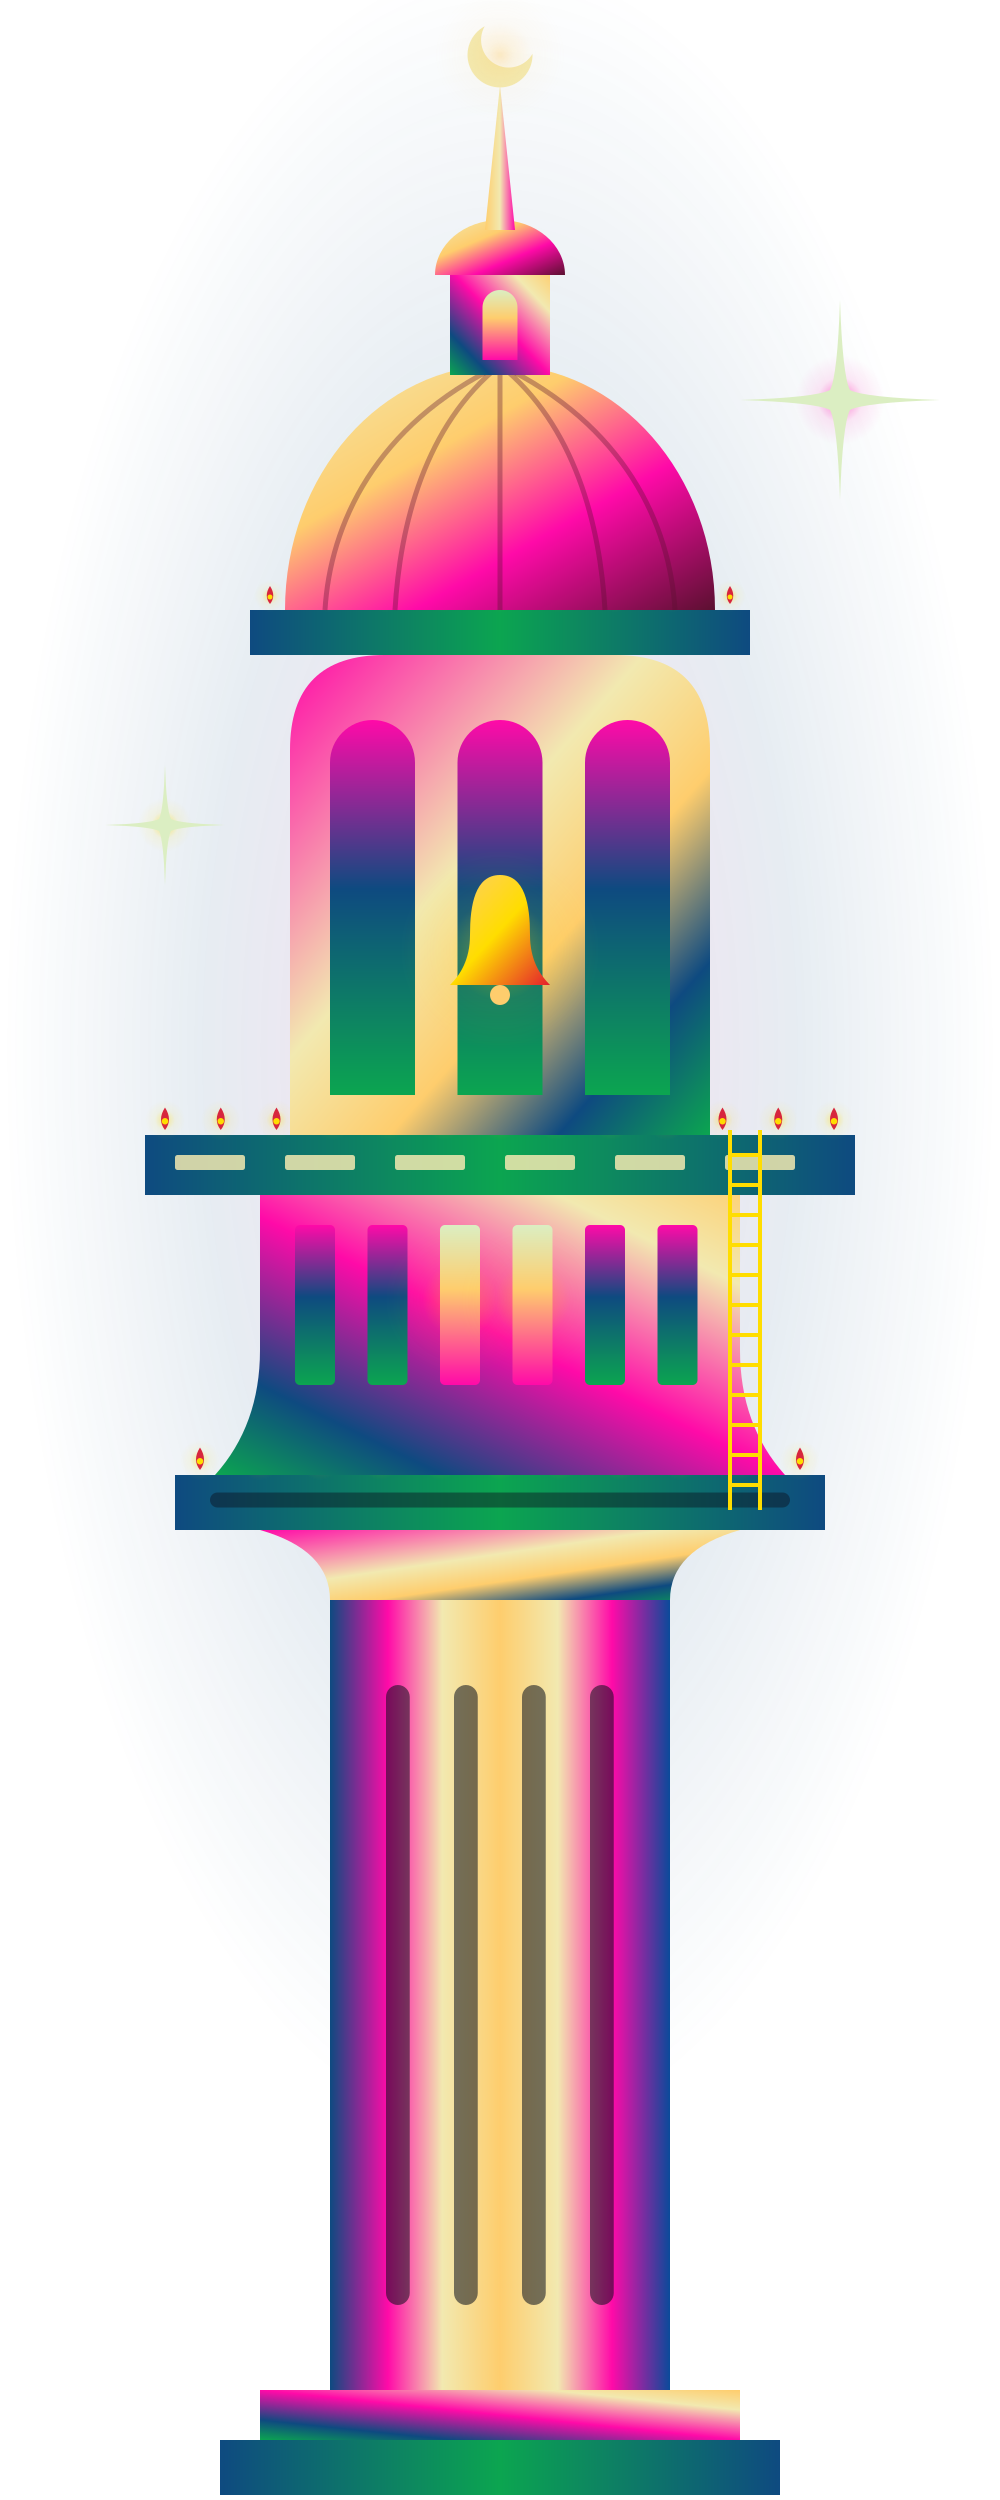
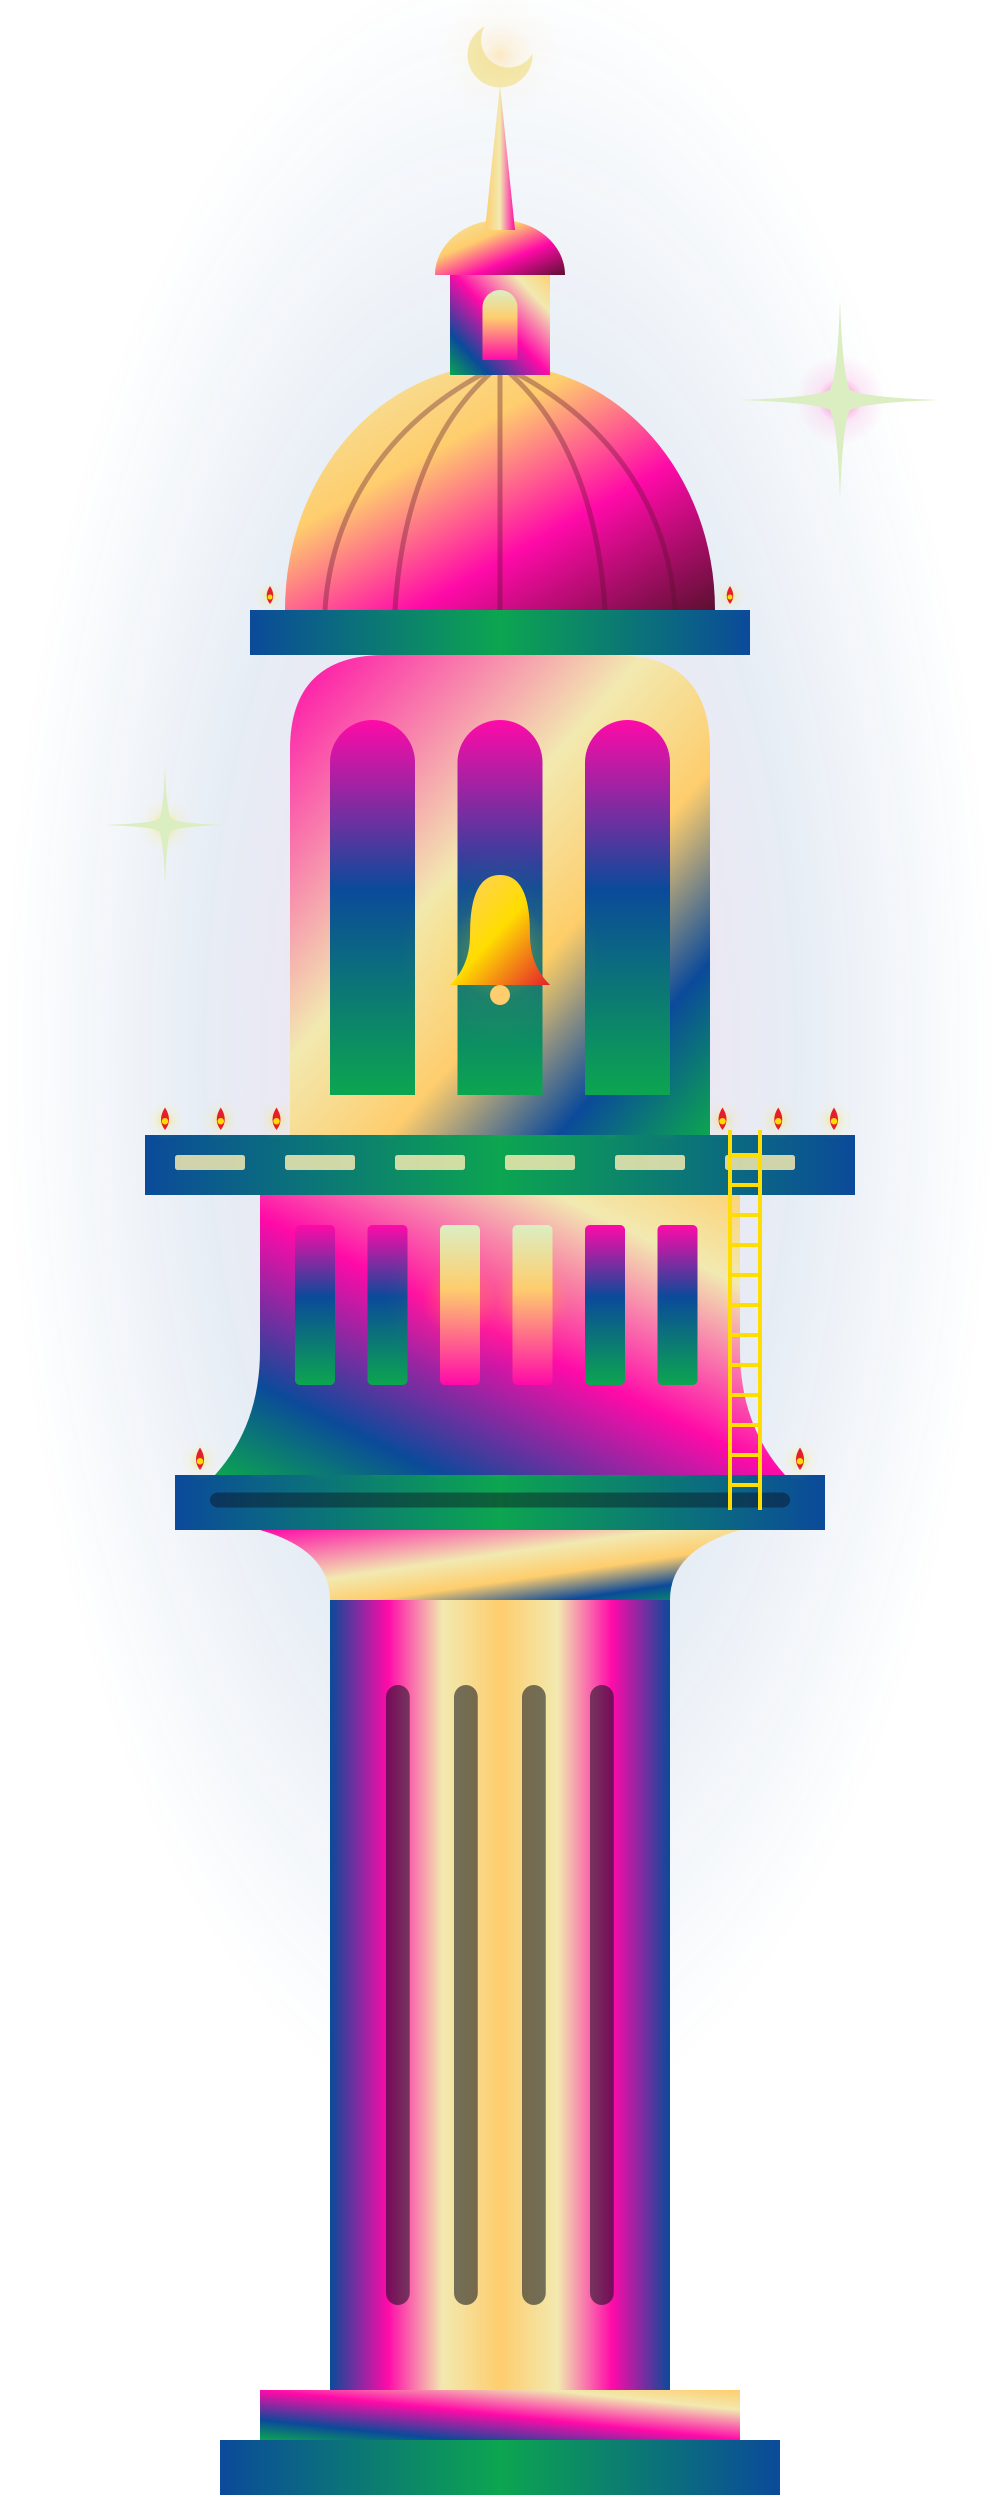
<svg xmlns="http://www.w3.org/2000/svg" viewBox="0 0 400 1000" width="400" height="1000">
  <defs>
    <linearGradient id="utopia-tower-col" x1="0" y1="0" x2="1" y2="0">
-       <stop offset="0" stop-color="#0e4a80" />
+       <stop offset="0" stop-color="#0b4a9a" />
      <stop offset=".17" stop-color="#ff0aa8" />
      <stop offset=".33" stop-color="#f2e9b0" />
      <stop offset=".5" stop-color="#fecd6d" />
      <stop offset=".67" stop-color="#f2e9b0" />
      <stop offset=".83" stop-color="#ff0aa8" />
      <stop offset="1" stop-color="#0b4a9a" />
    </linearGradient>
    <linearGradient id="utopia-tower-body" x1="0" y1="0" x2="1" y2="1">
      <stop offset="0" stop-color="#ff0aa8" />
      <stop offset=".42" stop-color="#f2e9b0" />
      <stop offset=".62" stop-color="#fecd6d" />
-       <stop offset=".82" stop-color="#0e4a80" />
+       <stop offset=".82" stop-color="#0b4a9a" />
      <stop offset="1" stop-color="#0ca550" />
    </linearGradient>
    <linearGradient id="utopia-tower-body2" x1="0" y1="1" x2="1" y2="0">
      <stop offset="0" stop-color="#0ca550" />
-       <stop offset=".2" stop-color="#0e4a80" />
+       <stop offset=".2" stop-color="#0b4a9a" />
      <stop offset=".5" stop-color="#ff0aa8" />
      <stop offset=".8" stop-color="#f2e9b0" />
      <stop offset="1" stop-color="#fecd6d" />
    </linearGradient>
    <linearGradient id="utopia-tower-slab" x1="0" y1="0" x2="1" y2="0">
-       <stop offset="0" stop-color="#0e4a80" />
+       <stop offset="0" stop-color="#0b4a9a" />
      <stop offset=".5" stop-color="#0ca550" />
-       <stop offset="1" stop-color="#0e4a80" />
+       <stop offset="1" stop-color="#0b4a9a" />
    </linearGradient>
    <linearGradient id="utopia-tower-win" x1="0" y1="0" x2="0" y2="1">
      <stop offset="0" stop-color="#ff0aa8" />
-       <stop offset=".45" stop-color="#0e4a80" />
+       <stop offset=".45" stop-color="#0b4a9a" />
      <stop offset="1" stop-color="#0ca550" />
    </linearGradient>
    <linearGradient id="utopia-tower-winglow" x1="0" y1="0" x2="0" y2="1">
      <stop offset="0" stop-color="#dbeec2" />
      <stop offset=".4" stop-color="#fecd6d" />
      <stop offset="1" stop-color="#ff0aa8" />
    </linearGradient>
    <linearGradient id="utopia-tower-dome" x1="0" y1="0" x2="1" y2="1">
      <stop offset="0" stop-color="#f2e9b0" />
      <stop offset=".35" stop-color="#fecd6d" />
      <stop offset=".65" stop-color="#ff0aa8" />
      <stop offset="1" stop-color="#5b1030" />
    </linearGradient>
    <linearGradient id="utopia-tower-dark" x1="0" y1="0" x2="0" y2="1">
      <stop offset="0" stop-color="#5b1030" />
-       <stop offset="1" stop-color="#0e4a80" />
+       <stop offset="1" stop-color="#0b4a9a" />
    </linearGradient>
    <radialGradient id="utopia-tower-back" cx=".5" cy=".5" r=".5">
      <stop offset="0" stop-color="#ff0aa8" stop-opacity=".16" />
-       <stop offset=".6" stop-color="#0e4a80" stop-opacity=".1" />
-       <stop offset="1" stop-color="#0e4a80" stop-opacity="0" />
+       <stop offset=".6" stop-color="#0b4a9a" stop-opacity=".1" />
+       <stop offset="1" stop-color="#0b4a9a" stop-opacity="0" />
    </radialGradient>
    <radialGradient id="utopia-tower-glow-ffdd00-55" cx=".5" cy=".5" r=".5">
      <stop offset="0" stop-color="#ffdd00" stop-opacity=".55" />
      <stop offset=".2" stop-color="#ffdd00" stop-opacity=".28" />
      <stop offset=".5" stop-color="#ffdd00" stop-opacity=".07" />
      <stop offset="1" stop-color="#ffdd00" stop-opacity="0" />
    </radialGradient>
    <radialGradient id="utopia-tower-glow-ffdd00-45" cx=".5" cy=".5" r=".5">
      <stop offset="0" stop-color="#ffdd00" stop-opacity=".45" />
      <stop offset=".2" stop-color="#ffdd00" stop-opacity=".23" />
      <stop offset=".5" stop-color="#ffdd00" stop-opacity=".05" />
      <stop offset="1" stop-color="#ffdd00" stop-opacity="0" />
    </radialGradient>
    <linearGradient id="utopia-tower-bell" x1="0" y1="0" x2="1" y2="1">
      <stop offset="0" stop-color="#fecd6d" />
      <stop offset=".5" stop-color="#ffdd00" />
      <stop offset="1" stop-color="#e41e2d" />
    </linearGradient>
    <linearGradient id="utopia-tower-spire" x1="0" y1="0" x2="1" y2="0">
      <stop offset="0" stop-color="#fecd6d" />
      <stop offset=".5" stop-color="#f2e9b0" />
      <stop offset="1" stop-color="#ff0aa8" />
    </linearGradient>
    <radialGradient id="utopia-tower-glow-fecd6d-40" cx=".5" cy=".5" r=".5">
      <stop offset="0" stop-color="#fecd6d" stop-opacity=".4" />
      <stop offset=".2" stop-color="#fecd6d" stop-opacity=".2" />
      <stop offset=".5" stop-color="#fecd6d" stop-opacity=".05" />
      <stop offset="1" stop-color="#fecd6d" stop-opacity="0" />
    </radialGradient>
    <radialGradient id="utopia-tower-glow-ff0aa8-75" cx=".5" cy=".5" r=".5">
      <stop offset="0" stop-color="#ff0aa8" stop-opacity=".75" />
      <stop offset=".2" stop-color="#ff0aa8" stop-opacity=".38" />
      <stop offset=".5" stop-color="#ff0aa8" stop-opacity=".09" />
      <stop offset="1" stop-color="#ff0aa8" stop-opacity="0" />
    </radialGradient>
    <radialGradient id="utopia-tower-glow-ffdd00-75" cx=".5" cy=".5" r=".5">
      <stop offset="0" stop-color="#ffdd00" stop-opacity=".75" />
      <stop offset=".2" stop-color="#ffdd00" stop-opacity=".38" />
      <stop offset=".5" stop-color="#ffdd00" stop-opacity=".09" />
      <stop offset="1" stop-color="#ffdd00" stop-opacity="0" />
    </radialGradient>
  </defs>
  <ellipse cx="200" cy="420" rx="200" ry="440" fill="url(#utopia-tower-back)" />
  <rect x="88" y="976" width="224" height="22" fill="url(#utopia-tower-slab)" />
  <rect x="104" y="956" width="192" height="20" fill="url(#utopia-tower-body2)" />
  <rect x="132" y="640" width="136" height="316" fill="url(#utopia-tower-col)" />
  <rect x="154.4" y="674" width="9.5" height="248" rx="4.8" fill="#0a0f1c" opacity=".55" />
  <rect x="181.6" y="674" width="9.5" height="248" rx="4.8" fill="#0a0f1c" opacity=".55" />
  <rect x="208.8" y="674" width="9.5" height="248" rx="4.8" fill="#0a0f1c" opacity=".55" />
  <rect x="236" y="674" width="9.5" height="248" rx="4.8" fill="#0a0f1c" opacity=".55" />
  <path d="M104,612H296Q268,620 268,640H132Q132,620 104,612Z" fill="url(#utopia-tower-body)" />
  <rect x="70" y="590" width="260" height="22" fill="url(#utopia-tower-slab)" />
  <rect x="84" y="597" width="232" height="6" rx="3" fill="#0a0f1c" opacity=".45" />
  <circle cx="80" cy="584" r="8" fill="url(#utopia-tower-glow-ffdd00-55)" />
-   <path d="M80,579Q83.2,584 80,588Q76.8,584 80,579Z" fill="#d7263d" />
+   <path d="M80,579Q83.2,584 80,588Q76.8,584 80,579Z" fill="#e41e2d" />
  <circle cx="80" cy="584.5" r="1.3" fill="#ffdd00" />
  <circle cx="104" cy="584" r="8" fill="url(#utopia-tower-glow-ffdd00-55)" />
-   <path d="M104,579Q107.2,584 104,588Q100.8,584 104,579Z" fill="#d7263d" />
+   <path d="M104,579Q107.2,584 104,588Q100.8,584 104,579Z" fill="#e41e2d" />
  <circle cx="104" cy="584.5" r="1.3" fill="#ffdd00" />
  <circle cx="128" cy="584" r="8" fill="url(#utopia-tower-glow-ffdd00-55)" />
-   <path d="M128,579Q131.2,584 128,588Q124.8,584 128,579Z" fill="#d7263d" />
+   <path d="M128,579Q131.2,584 128,588Q124.8,584 128,579Z" fill="#e41e2d" />
  <circle cx="128" cy="584.5" r="1.3" fill="#ffdd00" />
  <circle cx="152" cy="584" r="8" fill="url(#utopia-tower-glow-ffdd00-55)" />
-   <path d="M152,579Q155.2,584 152,588Q148.8,584 152,579Z" fill="#d7263d" />
+   <path d="M152,579Q155.2,584 152,588Q148.8,584 152,579Z" fill="#e41e2d" />
  <circle cx="152" cy="584.5" r="1.3" fill="#ffdd00" />
  <circle cx="176" cy="584" r="8" fill="url(#utopia-tower-glow-ffdd00-55)" />
-   <path d="M176,579Q179.2,584 176,588Q172.8,584 176,579Z" fill="#d7263d" />
+   <path d="M176,579Q179.2,584 176,588Q172.8,584 176,579Z" fill="#e41e2d" />
  <circle cx="176" cy="584.5" r="1.3" fill="#ffdd00" />
  <circle cx="200" cy="584" r="8" fill="url(#utopia-tower-glow-ffdd00-55)" />
-   <path d="M200,579Q203.2,584 200,588Q196.8,584 200,579Z" fill="#d7263d" />
+   <path d="M200,579Q203.2,584 200,588Q196.8,584 200,579Z" fill="#e41e2d" />
  <circle cx="200" cy="584.5" r="1.3" fill="#ffdd00" />
  <circle cx="224" cy="584" r="8" fill="url(#utopia-tower-glow-ffdd00-55)" />
-   <path d="M224,579Q227.2,584 224,588Q220.8,584 224,579Z" fill="#d7263d" />
+   <path d="M224,579Q227.2,584 224,588Q220.8,584 224,579Z" fill="#e41e2d" />
  <circle cx="224" cy="584.5" r="1.3" fill="#ffdd00" />
  <circle cx="248" cy="584" r="8" fill="url(#utopia-tower-glow-ffdd00-55)" />
-   <path d="M248,579Q251.2,584 248,588Q244.8,584 248,579Z" fill="#d7263d" />
+   <path d="M248,579Q251.2,584 248,588Q244.8,584 248,579Z" fill="#e41e2d" />
  <circle cx="248" cy="584.5" r="1.3" fill="#ffdd00" />
  <circle cx="272" cy="584" r="8" fill="url(#utopia-tower-glow-ffdd00-55)" />
-   <path d="M272,579Q275.2,584 272,588Q268.8,584 272,579Z" fill="#d7263d" />
+   <path d="M272,579Q275.2,584 272,588Q268.8,584 272,579Z" fill="#e41e2d" />
  <circle cx="272" cy="584.5" r="1.3" fill="#ffdd00" />
  <circle cx="296" cy="584" r="8" fill="url(#utopia-tower-glow-ffdd00-55)" />
-   <path d="M296,579Q299.2,584 296,588Q292.8,584 296,579Z" fill="#d7263d" />
+   <path d="M296,579Q299.2,584 296,588Q292.8,584 296,579Z" fill="#e41e2d" />
  <circle cx="296" cy="584.5" r="1.3" fill="#ffdd00" />
  <circle cx="320" cy="584" r="8" fill="url(#utopia-tower-glow-ffdd00-55)" />
-   <path d="M320,579Q323.2,584 320,588Q316.8,584 320,579Z" fill="#d7263d" />
+   <path d="M320,579Q323.2,584 320,588Q316.8,584 320,579Z" fill="#e41e2d" />
  <circle cx="320" cy="584.5" r="1.3" fill="#ffdd00" />
  <path d="M86,590Q104,570 104,540V478H296V540Q296,570 314,590Z" fill="url(#utopia-tower-body2)" />
  <rect x="118" y="490" width="16" height="64" rx="2" fill="url(#utopia-tower-win)" />
  <rect x="147" y="490" width="16" height="64" rx="2" fill="url(#utopia-tower-win)" />
  <circle cx="184" cy="520" r="30" fill="url(#utopia-tower-glow-ffdd00-45)" />
  <rect x="176" y="490" width="16" height="64" rx="2" fill="url(#utopia-tower-winglow)" />
  <circle cx="213" cy="520" r="30" fill="url(#utopia-tower-glow-ffdd00-45)" />
  <rect x="205" y="490" width="16" height="64" rx="2" fill="url(#utopia-tower-winglow)" />
  <rect x="234" y="490" width="16" height="64" rx="2" fill="url(#utopia-tower-win)" />
  <rect x="263" y="490" width="16" height="64" rx="2" fill="url(#utopia-tower-win)" />
  <rect x="58" y="454" width="284" height="24" fill="url(#utopia-tower-slab)" />
  <g fill="#f2e9b0" opacity=".85">
    <rect x="70" y="462" width="28" height="6" rx="1" />
    <rect x="114" y="462" width="28" height="6" rx="1" />
    <rect x="158" y="462" width="28" height="6" rx="1" />
    <rect x="202" y="462" width="28" height="6" rx="1" />
    <rect x="246" y="462" width="28" height="6" rx="1" />
    <rect x="290" y="462" width="28" height="6" rx="1" />
  </g>
  <circle cx="66" cy="448" r="8" fill="url(#utopia-tower-glow-ffdd00-55)" />
-   <path d="M66,443Q69.2,448 66,452Q62.8,448 66,443Z" fill="#d7263d" />
+   <path d="M66,443Q69.2,448 66,452Q62.8,448 66,443Z" fill="#e41e2d" />
  <circle cx="66" cy="448.5" r="1.3" fill="#ffdd00" />
  <circle cx="88.3" cy="448" r="8" fill="url(#utopia-tower-glow-ffdd00-55)" />
-   <path d="M88.3,443Q91.5,448 88.3,452Q85.1,448 88.3,443Z" fill="#d7263d" />
+   <path d="M88.3,443Q91.5,448 88.3,452Q85.1,448 88.3,443Z" fill="#e41e2d" />
  <circle cx="88.3" cy="448.5" r="1.3" fill="#ffdd00" />
  <circle cx="110.6" cy="448" r="8" fill="url(#utopia-tower-glow-ffdd00-55)" />
-   <path d="M110.6,443Q113.8,448 110.6,452Q107.4,448 110.6,443Z" fill="#d7263d" />
+   <path d="M110.6,443Q113.8,448 110.6,452Q107.4,448 110.6,443Z" fill="#e41e2d" />
  <circle cx="110.6" cy="448.5" r="1.3" fill="#ffdd00" />
  <circle cx="132.9" cy="448" r="8" fill="url(#utopia-tower-glow-ffdd00-55)" />
-   <path d="M132.9,443Q136.1,448 132.9,452Q129.7,448 132.9,443Z" fill="#d7263d" />
+   <path d="M132.9,443Q136.1,448 132.9,452Q129.7,448 132.9,443Z" fill="#e41e2d" />
  <circle cx="132.9" cy="448.5" r="1.3" fill="#ffdd00" />
  <circle cx="155.2" cy="448" r="8" fill="url(#utopia-tower-glow-ffdd00-55)" />
-   <path d="M155.2,443Q158.4,448 155.2,452Q152,448 155.2,443Z" fill="#d7263d" />
+   <path d="M155.2,443Q158.4,448 155.2,452Q152,448 155.2,443Z" fill="#e41e2d" />
  <circle cx="155.2" cy="448.5" r="1.3" fill="#ffdd00" />
  <circle cx="177.5" cy="448" r="8" fill="url(#utopia-tower-glow-ffdd00-55)" />
-   <path d="M177.5,443Q180.7,448 177.5,452Q174.3,448 177.5,443Z" fill="#d7263d" />
+   <path d="M177.5,443Q180.7,448 177.5,452Q174.3,448 177.5,443Z" fill="#e41e2d" />
  <circle cx="177.5" cy="448.5" r="1.3" fill="#ffdd00" />
  <circle cx="199.8" cy="448" r="8" fill="url(#utopia-tower-glow-ffdd00-55)" />
-   <path d="M199.8,443Q203,448 199.8,452Q196.6,448 199.8,443Z" fill="#d7263d" />
+   <path d="M199.8,443Q203,448 199.8,452Q196.6,448 199.8,443Z" fill="#e41e2d" />
  <circle cx="199.8" cy="448.5" r="1.3" fill="#ffdd00" />
  <circle cx="222.1" cy="448" r="8" fill="url(#utopia-tower-glow-ffdd00-55)" />
-   <path d="M222.1,443Q225.3,448 222.1,452Q218.9,448 222.1,443Z" fill="#d7263d" />
+   <path d="M222.1,443Q225.3,448 222.1,452Q218.9,448 222.1,443Z" fill="#e41e2d" />
  <circle cx="222.1" cy="448.5" r="1.3" fill="#ffdd00" />
  <circle cx="244.4" cy="448" r="8" fill="url(#utopia-tower-glow-ffdd00-55)" />
-   <path d="M244.4,443Q247.6,448 244.4,452Q241.2,448 244.4,443Z" fill="#d7263d" />
+   <path d="M244.4,443Q247.6,448 244.4,452Q241.2,448 244.4,443Z" fill="#e41e2d" />
  <circle cx="244.4" cy="448.5" r="1.3" fill="#ffdd00" />
  <circle cx="266.7" cy="448" r="8" fill="url(#utopia-tower-glow-ffdd00-55)" />
-   <path d="M266.7,443Q269.9,448 266.7,452Q263.5,448 266.7,443Z" fill="#d7263d" />
+   <path d="M266.7,443Q269.9,448 266.7,452Q263.5,448 266.7,443Z" fill="#e41e2d" />
  <circle cx="266.7" cy="448.5" r="1.3" fill="#ffdd00" />
  <circle cx="289" cy="448" r="8" fill="url(#utopia-tower-glow-ffdd00-55)" />
-   <path d="M289,443Q292.2,448 289,452Q285.8,448 289,443Z" fill="#d7263d" />
+   <path d="M289,443Q292.2,448 289,452Q285.8,448 289,443Z" fill="#e41e2d" />
  <circle cx="289" cy="448.5" r="1.3" fill="#ffdd00" />
  <circle cx="311.3" cy="448" r="8" fill="url(#utopia-tower-glow-ffdd00-55)" />
-   <path d="M311.3,443Q314.5,448 311.3,452Q308.1,448 311.3,443Z" fill="#d7263d" />
+   <path d="M311.3,443Q314.5,448 311.3,452Q308.1,448 311.3,443Z" fill="#e41e2d" />
  <circle cx="311.3" cy="448.5" r="1.3" fill="#ffdd00" />
  <circle cx="333.6" cy="448" r="8" fill="url(#utopia-tower-glow-ffdd00-55)" />
-   <path d="M333.6,443Q336.8,448 333.6,452Q330.4,448 333.6,443Z" fill="#d7263d" />
+   <path d="M333.6,443Q336.8,448 333.6,452Q330.4,448 333.6,443Z" fill="#e41e2d" />
  <circle cx="333.6" cy="448.5" r="1.3" fill="#ffdd00" />
  <path d="M116,454V300Q116,262 154,262H246Q284,262 284,300V454Z" fill="url(#utopia-tower-body)" />
  <path d="M132,438V305A17,17 0 0 1 166,305V438Z" fill="url(#utopia-tower-win)" />
  <path d="M183,438V305A17,17 0 0 1 217,305V438Z" fill="url(#utopia-tower-win)" />
  <path d="M234,438V305A17,17 0 0 1 268,305V438Z" fill="url(#utopia-tower-win)" />
  <circle cx="200" cy="380" r="40" fill="url(#utopia-tower-glow-ffdd00-55)" />
  <path d="M200,350C190,350 188,362 188,374C188,384 184,390 180,394H220C216,390 212,384 212,374C212,362 210,350 200,350Z" fill="url(#utopia-tower-bell)" />
  <circle cx="200" cy="398" r="4" fill="#fecd6d" />
  <rect x="100" y="244" width="200" height="18" fill="url(#utopia-tower-slab)" />
  <circle cx="108" cy="238.4" r="6.4" fill="url(#utopia-tower-glow-ffdd00-55)" />
-   <path d="M108,234.4Q110.6,238.4 108,241.6Q105.4,238.4 108,234.4Z" fill="#d7263d" />
+   <path d="M108,234.4Q110.6,238.4 108,241.6Q105.4,238.4 108,234.4Z" fill="#e41e2d" />
  <circle cx="108" cy="238.8" r="1" fill="#ffdd00" />
  <circle cx="131" cy="238.4" r="6.4" fill="url(#utopia-tower-glow-ffdd00-55)" />
-   <path d="M131,234.4Q133.6,238.4 131,241.6Q128.4,238.4 131,234.4Z" fill="#d7263d" />
+   <path d="M131,234.4Q133.6,238.4 131,241.6Q128.4,238.4 131,234.4Z" fill="#e41e2d" />
  <circle cx="131" cy="238.8" r="1" fill="#ffdd00" />
  <circle cx="154" cy="238.4" r="6.4" fill="url(#utopia-tower-glow-ffdd00-55)" />
-   <path d="M154,234.4Q156.6,238.4 154,241.6Q151.4,238.4 154,234.4Z" fill="#d7263d" />
+   <path d="M154,234.4Q156.6,238.4 154,241.6Q151.4,238.4 154,234.4Z" fill="#e41e2d" />
  <circle cx="154" cy="238.8" r="1" fill="#ffdd00" />
  <circle cx="177" cy="238.4" r="6.4" fill="url(#utopia-tower-glow-ffdd00-55)" />
-   <path d="M177,234.4Q179.6,238.4 177,241.6Q174.4,238.4 177,234.4Z" fill="#d7263d" />
+   <path d="M177,234.4Q179.6,238.4 177,241.6Q174.4,238.4 177,234.4Z" fill="#e41e2d" />
  <circle cx="177" cy="238.8" r="1" fill="#ffdd00" />
  <circle cx="200" cy="238.4" r="6.4" fill="url(#utopia-tower-glow-ffdd00-55)" />
-   <path d="M200,234.4Q202.6,238.4 200,241.6Q197.4,238.4 200,234.4Z" fill="#d7263d" />
+   <path d="M200,234.4Q202.6,238.4 200,241.6Q197.4,238.4 200,234.4Z" fill="#e41e2d" />
  <circle cx="200" cy="238.8" r="1" fill="#ffdd00" />
  <circle cx="223" cy="238.4" r="6.4" fill="url(#utopia-tower-glow-ffdd00-55)" />
-   <path d="M223,234.4Q225.6,238.4 223,241.6Q220.4,238.4 223,234.4Z" fill="#d7263d" />
+   <path d="M223,234.4Q225.6,238.4 223,241.6Q220.4,238.4 223,234.4Z" fill="#e41e2d" />
  <circle cx="223" cy="238.8" r="1" fill="#ffdd00" />
  <circle cx="246" cy="238.4" r="6.4" fill="url(#utopia-tower-glow-ffdd00-55)" />
-   <path d="M246,234.4Q248.6,238.4 246,241.6Q243.4,238.4 246,234.4Z" fill="#d7263d" />
+   <path d="M246,234.4Q248.6,238.4 246,241.6Q243.4,238.4 246,234.4Z" fill="#e41e2d" />
  <circle cx="246" cy="238.8" r="1" fill="#ffdd00" />
  <circle cx="269" cy="238.4" r="6.4" fill="url(#utopia-tower-glow-ffdd00-55)" />
-   <path d="M269,234.4Q271.6,238.4 269,241.6Q266.4,238.4 269,234.4Z" fill="#d7263d" />
+   <path d="M269,234.4Q271.6,238.4 269,241.6Q266.4,238.4 269,234.4Z" fill="#e41e2d" />
  <circle cx="269" cy="238.8" r="1" fill="#ffdd00" />
  <circle cx="292" cy="238.4" r="6.4" fill="url(#utopia-tower-glow-ffdd00-55)" />
-   <path d="M292,234.4Q294.6,238.4 292,241.6Q289.4,238.4 292,234.4Z" fill="#d7263d" />
+   <path d="M292,234.4Q294.6,238.4 292,241.6Q289.4,238.4 292,234.4Z" fill="#e41e2d" />
  <circle cx="292" cy="238.8" r="1" fill="#ffdd00" />
  <path d="M114,244A86,98 0 0 1 286,244Z" fill="url(#utopia-tower-dome)" />
  <g fill="none" stroke="#5b1030" stroke-opacity=".35" stroke-width="2">
    <path d="M200,146V244" />
    <path d="M200,146C170,170 160,210 158,244" />
    <path d="M200,146C230,170 240,210 242,244" />
    <path d="M200,146C150,170 132,210 130,244" />
    <path d="M200,146C250,170 268,210 270,244" />
  </g>
  <rect x="180" y="108" width="40" height="42" fill="url(#utopia-tower-body2)" />
  <path d="M193,144V123A7,7 0 0 1 207,123V144Z" fill="url(#utopia-tower-winglow)" />
  <path d="M174,110A26,22 0 0 1 226,110Z" fill="url(#utopia-tower-dome)" />
  <polygon points="194,92 200,34 206,92" fill="url(#utopia-tower-spire)" />
  <path d="M213,21.5A13,13 0 1 1 193.9,10.5A11,11 0 0 0 213,21.5Z" fill="#f2e9b0" />
  <circle cx="200" cy="22" r="26" fill="url(#utopia-tower-glow-fecd6d-40)" />
  <g stroke="#ffdd00" stroke-width="1.6" fill="none">
    <path d="M292,452V604M304,452V604" />
    <path d="M292,462H304" />
    <path d="M292,474H304" />
    <path d="M292,486H304" />
    <path d="M292,498H304" />
    <path d="M292,510H304" />
    <path d="M292,522H304" />
    <path d="M292,534H304" />
    <path d="M292,546H304" />
    <path d="M292,558H304" />
    <path d="M292,570H304" />
    <path d="M292,582H304" />
    <path d="M292,594H304" />
  </g>
  <g>
    <circle cx="336" cy="160" r="18" fill="url(#utopia-tower-glow-ff0aa8-75)" />
    <path d="M336,120Q337,150.2 340,156Q345.8,159 376,160Q345.8,161 340,164Q337,169.8 336,200Q335,169.8 332,164Q326.2,161 296,160Q326.2,159 332,156Q335,150.2 336,120Z" fill="#dbeec2" />
    <circle cx="336" cy="160" r="1.8" fill="#dbeec2" />
  </g>
  <g>
    <circle cx="66" cy="330" r="10.8" fill="url(#utopia-tower-glow-ffdd00-75)" />
    <path d="M66,306Q66.6,324.1 68.4,327.6Q71.9,329.4 90,330Q71.9,330.6 68.4,332.4Q66.6,335.9 66,354Q65.4,335.9 63.6,332.4Q60.1,330.6 42,330Q60.1,329.4 63.6,327.6Q65.4,324.1 66,306Z" fill="#dbeec2" />
    <circle cx="66" cy="330" r="1.1" fill="#dbeec2" />
  </g>
</svg>
